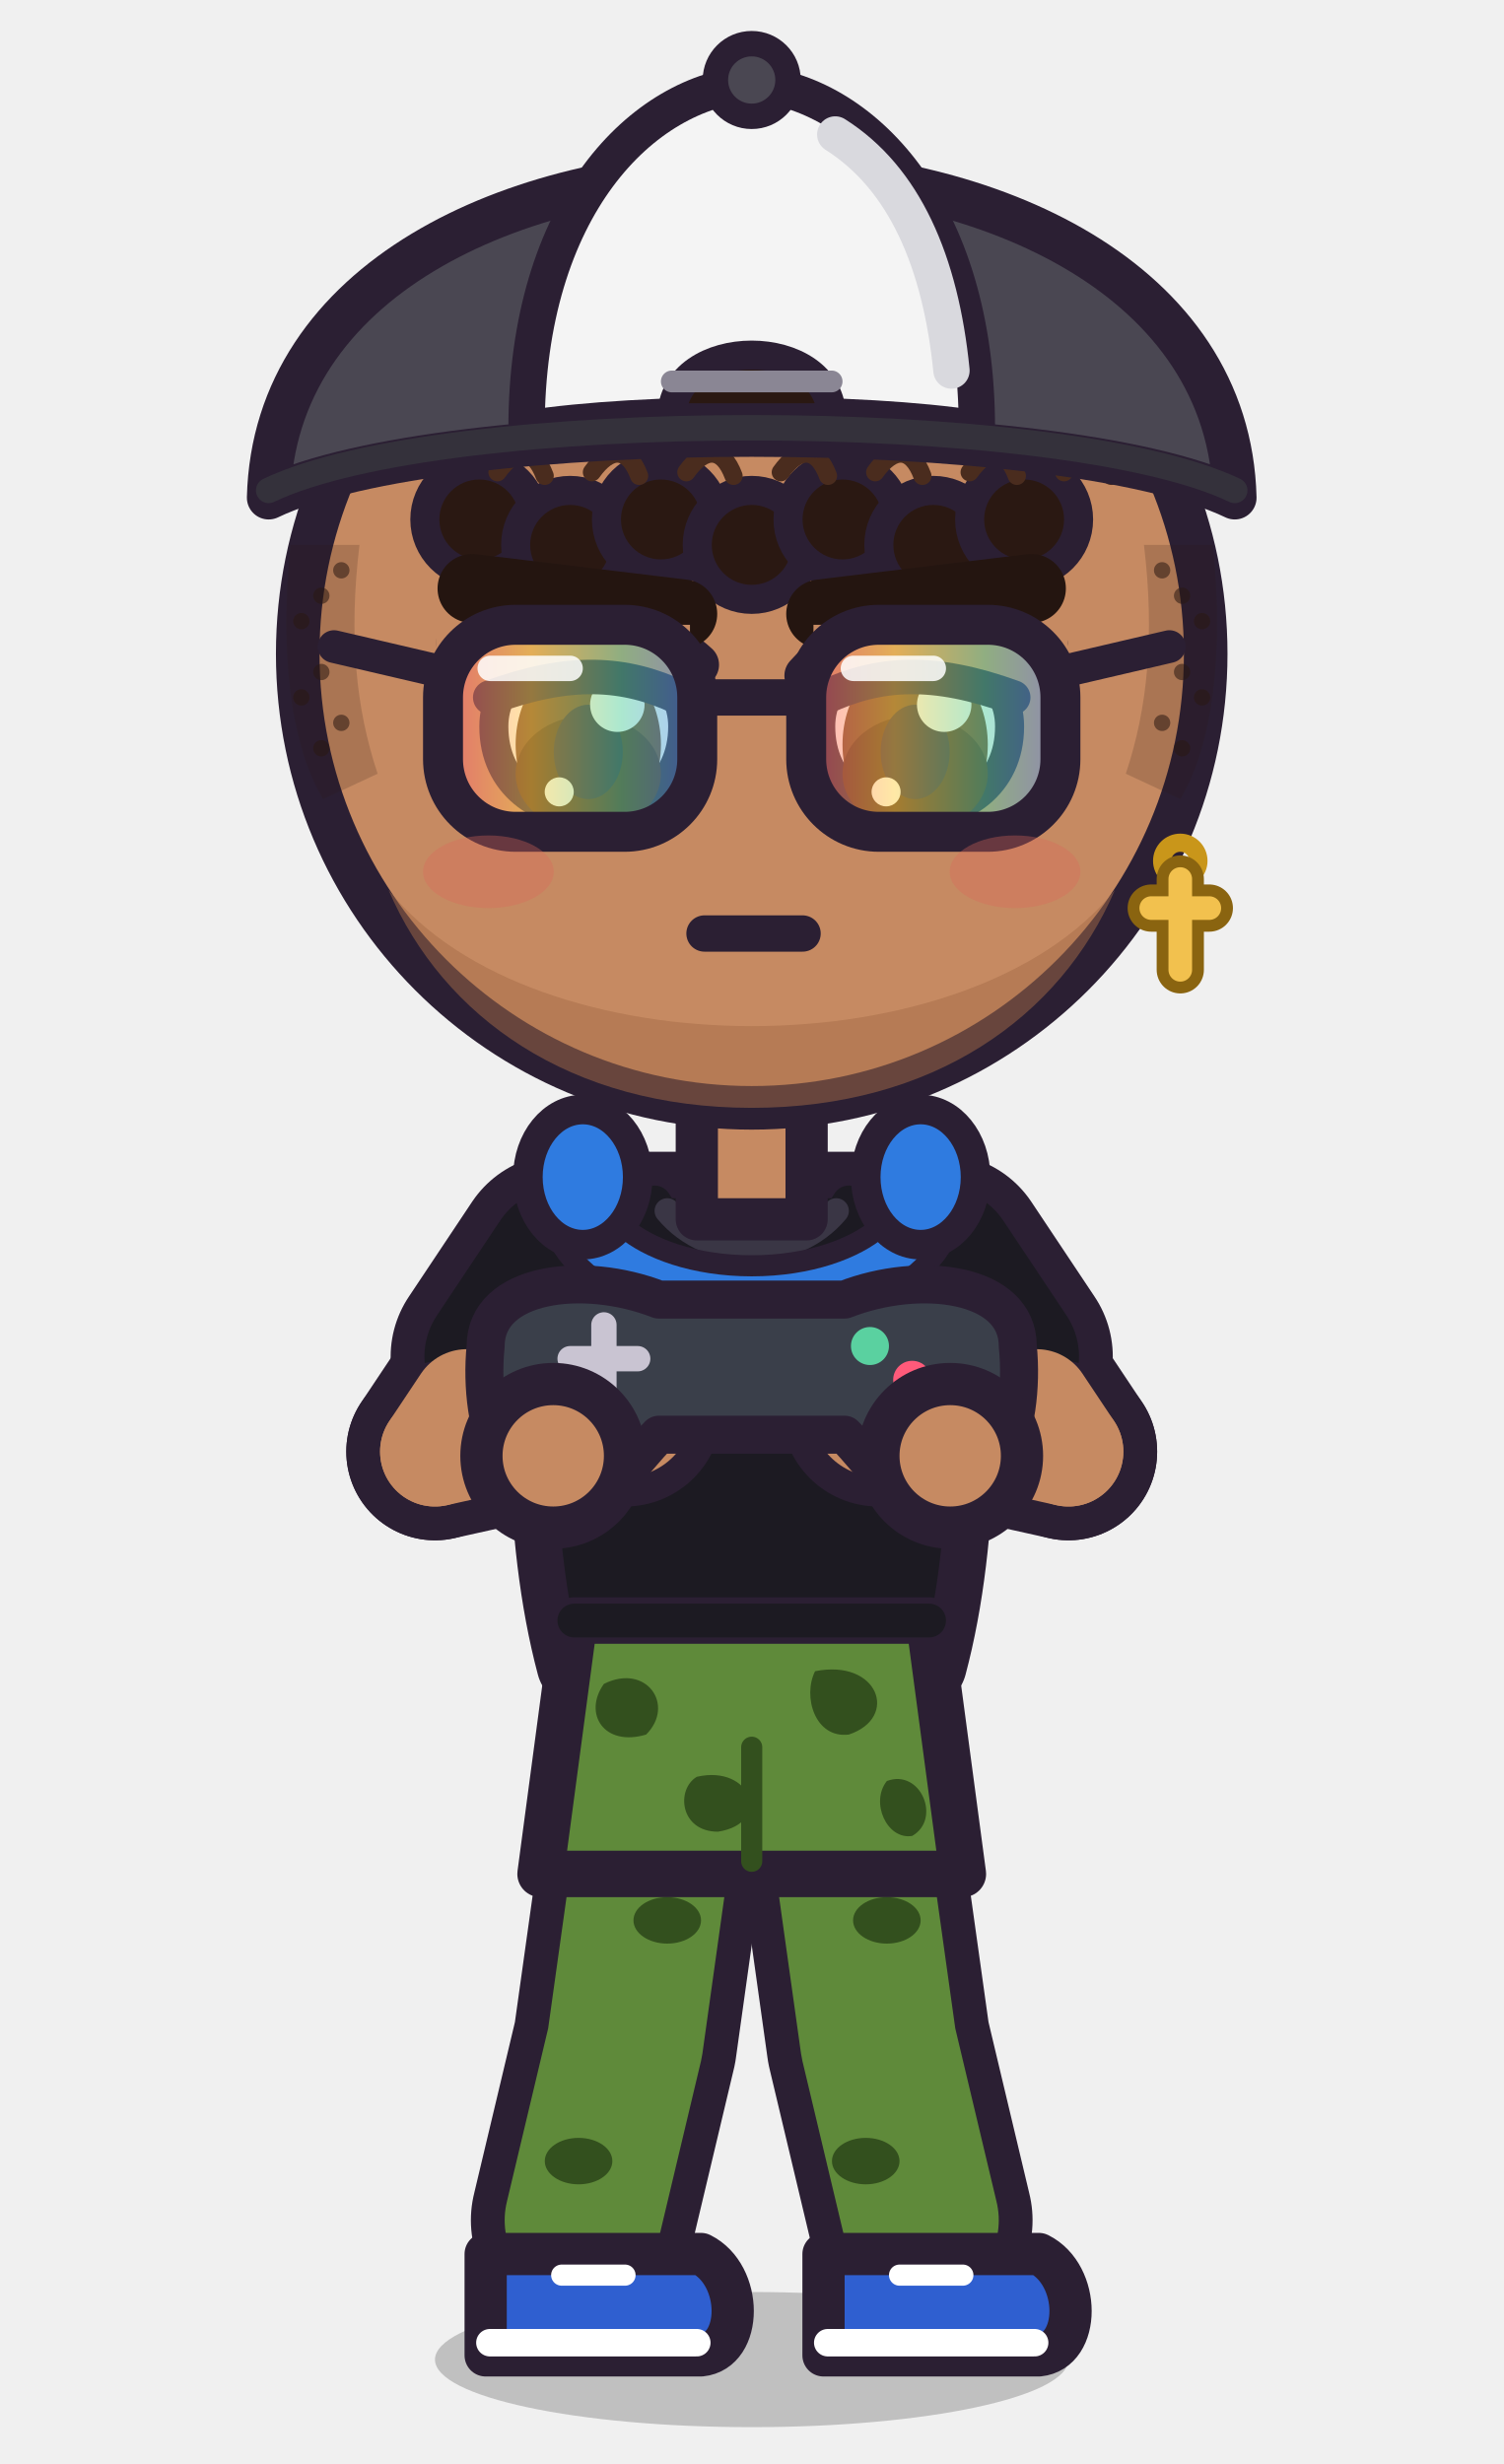
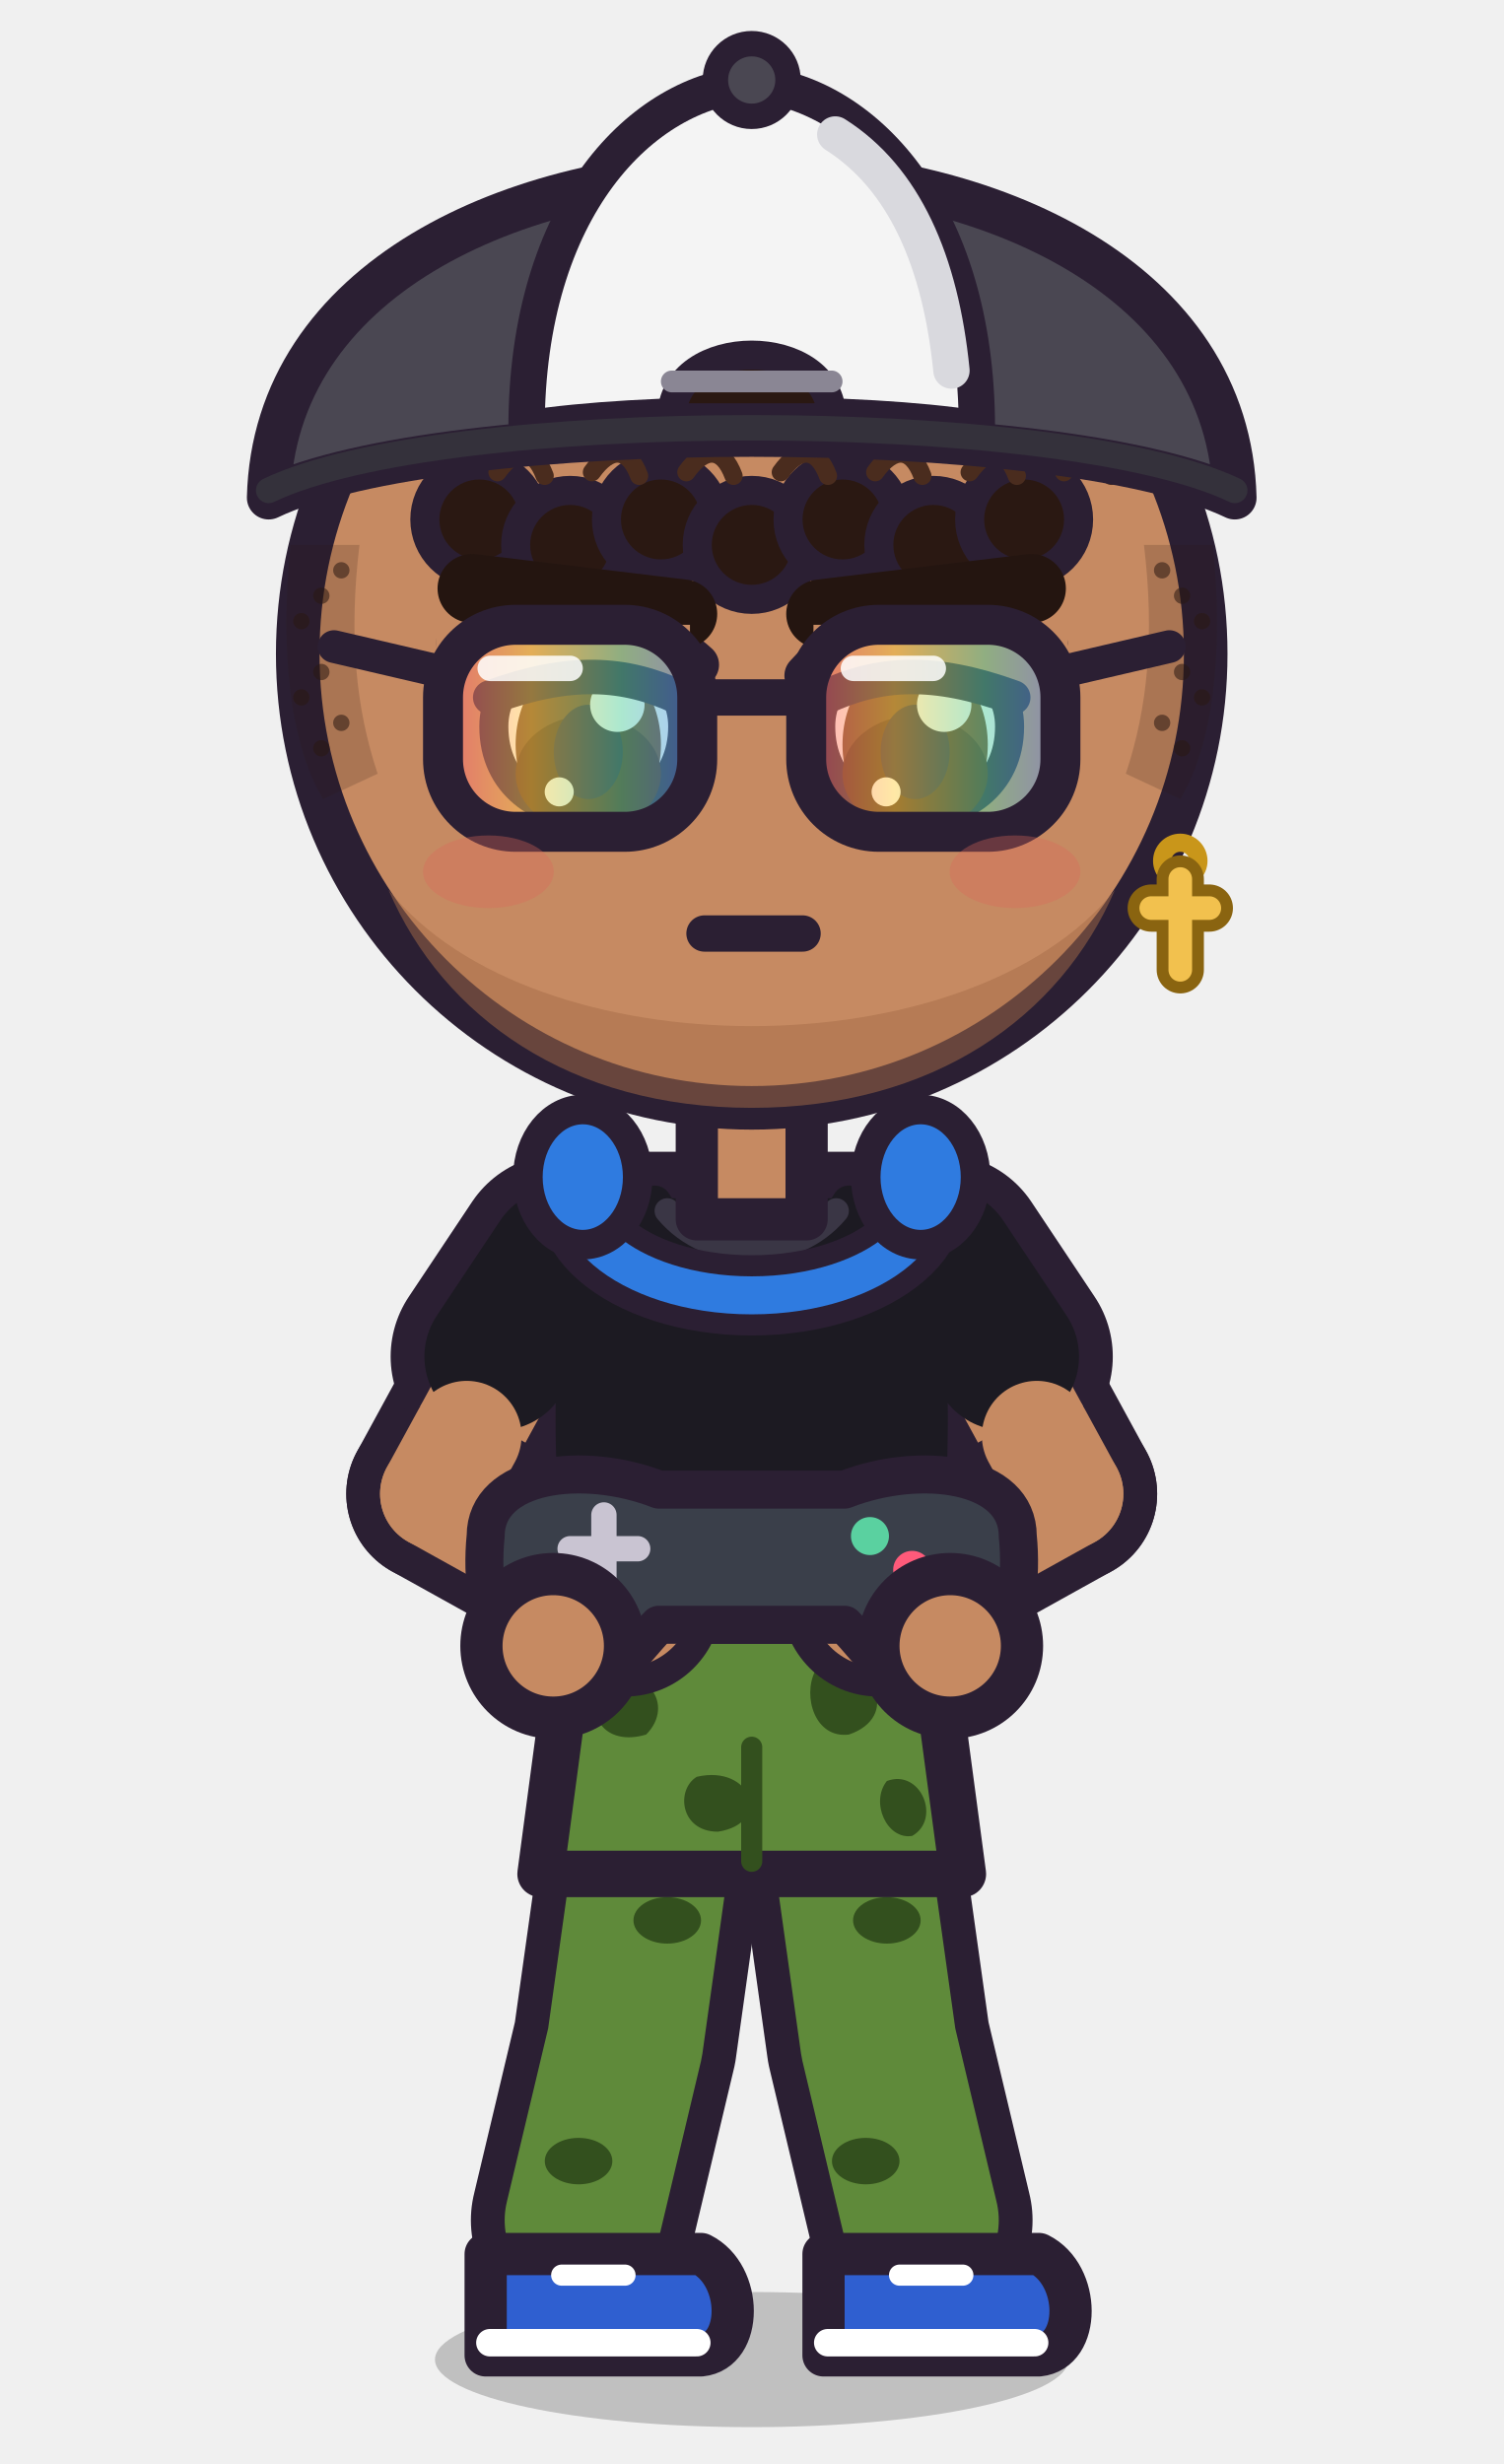
<svg xmlns="http://www.w3.org/2000/svg" viewBox="-36 -54 72 118" width="72" height="118">
  <g transform="translate(0 -0.6629213) scale(1.011236)" stroke-linejoin="round" stroke-linecap="round">
    <g transform="translate(0 -23.5) rotate(0 0 24) scale(.86)" stroke="#2B1F33" stroke-width="2.4" />
    <ellipse cx="0" cy="59" rx="15" ry="3.2" fill="#000" opacity=".2" />
    <path d="M-4.60 34.00 L-6.00 44.00 L-8.00 52.40" fill="none" stroke="#2B1F33" stroke-width="10.6" stroke-linecap="round" stroke-linejoin="round" />
    <path d="M4.60 34.00 L6.00 44.00 L8.00 52.40" fill="none" stroke="#2B1F33" stroke-width="10.6" stroke-linecap="round" stroke-linejoin="round" />
    <path d="M-4.60 34.00 L-6.00 44.00 L-8.00 52.40" fill="none" stroke="#5F8A3A" stroke-width="7.4" stroke-linecap="round" stroke-linejoin="round" />
    <path d="M4.60 34.00 L6.00 44.00 L8.00 52.40" fill="none" stroke="#5F8A3A" stroke-width="7.4" stroke-linecap="round" stroke-linejoin="round" />
    <path d="M-12.6 54 L-2.4 54 C-0.4 55 -0.4 58.6 -2.4 58.8 L-12.6 58.8 Z" fill="#2F5FD0" stroke="#2B1F33" stroke-width="2" />
    <path d="M3.4 54 L13.6 54 C15.6 55 15.6 58.6 13.6 58.8 L3.4 58.8 Z" fill="#2F5FD0" stroke="#2B1F33" stroke-width="2" />
    <ellipse cx="-4.0" cy="38.2" rx="1.6" ry="1.1" fill="#33501E" stroke="none" />
    <ellipse cx="-8.2" cy="49.6" rx="1.6" ry="1.1" fill="#33501E" stroke="none" />
    <path d="M-12.4 58.2 L-2.6 58.2" fill="none" stroke="#fff" stroke-width="1.3" />
    <path d="M-9 55 L-6 55" fill="none" stroke="#fff" stroke-width="1" />
    <ellipse cx="6.4" cy="38.2" rx="1.6" ry="1.1" fill="#33501E" stroke="none" />
    <ellipse cx="5.4" cy="49.6" rx="1.6" ry="1.1" fill="#33501E" stroke="none" />
    <path d="M3.6 58.2 L13.4 58.2" fill="none" stroke="#fff" stroke-width="1.3" />
    <path d="M7 55 L10 55" fill="none" stroke="#fff" stroke-width="1" />
-     <path d="M-9.00 7.00 L-15.00 16.00" fill="none" stroke="#2B1F33" stroke-width="8.4" stroke-linecap="round" stroke-linejoin="round" />
-     <path d="M9.00 7.00 L15.00 16.00" fill="none" stroke="#2B1F33" stroke-width="8.4" stroke-linecap="round" stroke-linejoin="round" />
+     <path d="M-9.00 7.00 L-15.00 18.00" fill="none" stroke="#2B1F33" stroke-width="8.4" stroke-linecap="round" stroke-linejoin="round" />
+     <path d="M9.00 7.00 L15.00 18.00" fill="none" stroke="#2B1F33" stroke-width="8.4" stroke-linecap="round" stroke-linejoin="round" />
    <path d="M-9.00 7.00 L-12.00 11.50" fill="none" stroke="#2B1F33" stroke-width="10.2" stroke-linecap="round" stroke-linejoin="round" />
    <path d="M9.00 7.00 L12.00 11.50" fill="none" stroke="#2B1F33" stroke-width="10.2" stroke-linecap="round" stroke-linejoin="round" />
    <path d="M-8.6 4 C-9.6 12 -9.6 20 -8 26 L8 26 C9.6 20 9.6 12 8.6 4 Z" fill="#2B1F33" stroke="#2B1F33" stroke-width="4.4" />
-     <path d="M-9.00 7.00 L-15.00 16.00" fill="none" stroke="#C68A62" stroke-width="5.2" stroke-linecap="round" stroke-linejoin="round" />
-     <path d="M9.00 7.00 L15.00 16.00" fill="none" stroke="#C68A62" stroke-width="5.2" stroke-linecap="round" stroke-linejoin="round" />
+     <path d="M-9.00 7.00 L-15.00 18.00" fill="none" stroke="#C68A62" stroke-width="5.2" stroke-linecap="round" stroke-linejoin="round" />
+     <path d="M9.00 7.00 L15.00 18.00" fill="none" stroke="#C68A62" stroke-width="5.2" stroke-linecap="round" stroke-linejoin="round" />
    <path d="M-8.6 4 C-9.6 12 -9.6 20 -8 26 L8 26 C9.6 20 9.6 12 8.6 4 Z" fill="#1C1A22" stroke="none" />
    <path d="M-9.00 7.00 L-12.00 11.50" fill="none" stroke="#1C1A22" stroke-width="7" stroke-linecap="round" stroke-linejoin="round" />
    <path d="M9.00 7.00 L12.00 11.50" fill="none" stroke="#1C1A22" stroke-width="7" stroke-linecap="round" stroke-linejoin="round" />
    <path d="M-4.6 4.2 C-2.6 7.6 2.6 7.6 4.6 4.2" fill="none" stroke="#1C1A22" stroke-width="1.6" />
    <path d="M-4 4.6 C-2 7 2 7 4 4.6" fill="none" stroke="#3A3645" stroke-width="1.2" />
    <path d="M-8.4 24 L8.4 24 L10 36 L-10 36 Z" fill="#5F8A3A" stroke="#2B1F33" stroke-width="2.2" />
    <path d="M-7 27 C-5 26 -3.6 28 -5 29.4 C-7 30 -8 28.4 -7 27 Z M3 26.4 C6 25.8 7 28.6 4.6 29.4 C3 29.6 2.4 27.6 3 26.4 Z M-2.6 31.4 C0 30.8 1 33.6 -1.6 34 C-3.4 34 -3.6 32 -2.6 31.4 Z M6.4 31.6 C8 31 9 33.4 7.6 34.2 C6.4 34.4 5.6 32.6 6.4 31.6 Z" fill="#33501E" stroke="none" />
    <path d="M-8.4 24 L8.4 24" fill="none" stroke="#1C1A22" stroke-width="1.6" />
    <path d="M0 30 L0 35.4" fill="none" stroke="#33501E" stroke-width="1" />
    <rect x="-2.6" y="-1" width="5.2" height="6" fill="#C68A62" stroke="#2B1F33" stroke-width="2" />
-     <path d="M-15.00 16.00 L-6.00 14.00" fill="none" stroke="#2B1F33" stroke-width="8.4" stroke-linecap="round" stroke-linejoin="round" />
-     <circle cx="-6.00" cy="14.00" r="4.6" fill="#2B1F33" />
-     <path d="M-13.50 13.75 L-15.00 16.00" fill="none" stroke="#C68A62" stroke-width="5.2" stroke-linecap="round" stroke-linejoin="round" />
-     <path d="M-15.00 16.00 L-6.00 14.00" fill="none" stroke="#C68A62" stroke-width="5.2" stroke-linecap="round" stroke-linejoin="round" />
-     <circle cx="-6.00" cy="14.00" r="3.2" fill="#C68A62" />
-     <path d="M15.00 16.00 L6.00 14.00" fill="none" stroke="#2B1F33" stroke-width="8.4" stroke-linecap="round" stroke-linejoin="round" />
-     <circle cx="6.00" cy="14.00" r="4.6" fill="#2B1F33" />
-     <path d="M13.50 13.75 L15.00 16.00" fill="none" stroke="#C68A62" stroke-width="5.2" stroke-linecap="round" stroke-linejoin="round" />
-     <path d="M15.00 16.00 L6.00 14.00" fill="none" stroke="#C68A62" stroke-width="5.2" stroke-linecap="round" stroke-linejoin="round" />
-     <circle cx="6.00" cy="14.00" r="3.2" fill="#C68A62" />
+     <path d="M-15.00 18.00 L-6.00 23.00" fill="none" stroke="#2B1F33" stroke-width="8.4" stroke-linecap="round" stroke-linejoin="round" />
+     <circle cx="-6.00" cy="23.00" r="4.6" fill="#2B1F33" />
+     <path d="M-13.50 15.25 L-15.00 18.00" fill="none" stroke="#C68A62" stroke-width="5.2" stroke-linecap="round" stroke-linejoin="round" />
+     <path d="M-15.00 18.00 L-6.00 23.00" fill="none" stroke="#C68A62" stroke-width="5.2" stroke-linecap="round" stroke-linejoin="round" />
+     <circle cx="-6.00" cy="23.00" r="3.2" fill="#C68A62" />
+     <path d="M15.00 18.00 L6.00 23.00" fill="none" stroke="#2B1F33" stroke-width="8.4" stroke-linecap="round" stroke-linejoin="round" />
+     <circle cx="6.00" cy="23.00" r="4.6" fill="#2B1F33" />
+     <path d="M13.50 15.25 L15.00 18.00" fill="none" stroke="#C68A62" stroke-width="5.2" stroke-linecap="round" stroke-linejoin="round" />
+     <path d="M15.00 18.00 L6.00 23.00" fill="none" stroke="#C68A62" stroke-width="5.2" stroke-linecap="round" stroke-linejoin="round" />
+     <circle cx="6.00" cy="23.00" r="3.2" fill="#C68A62" />
    <g transform="translate(0 -23.5) rotate(0 0 24) scale(.86)" stroke="#2B1F33" stroke-width="2.4">
      <defs>
        <linearGradient id="arco3" x1="0" x2="1">
          <stop offset="0" stop-color="#FF5A7A" />
          <stop offset=".35" stop-color="#FFD34D" />
          <stop offset=".7" stop-color="#5AD1A0" />
          <stop offset="1" stop-color="#5A8CFF" />
        </linearGradient>
      </defs>
      <circle cx="0" cy="2" r="25" fill="#C68A62" />
      <path d="M-20 15 C-12 25 12 25 20 15 C17 22 10 27 0 27 C-10 27 -17 22 -20 15 Z" fill="#A56C47" stroke="none" opacity=".5" />
      <path d="M-25.4 -4 C-26 2 -25.4 7 -23.6 10 L-20.6 8.6 C-21.8 5 -22.2 1 -21.6 -4 Z" fill="#2A1812" opacity=".18" stroke="none" />
      <circle cx="-22.6" cy="-2.6" r=".45" fill="#2A1812" opacity=".55" stroke="none" />
      <circle cx="-23.7" cy="-1.2" r=".45" fill="#2A1812" opacity=".55" stroke="none" />
      <circle cx="-24.8" cy="0.2" r=".45" fill="#2A1812" opacity=".55" stroke="none" />
      <circle cx="-22.6" cy="1.6" r=".45" fill="#2A1812" opacity=".55" stroke="none" />
      <circle cx="-23.7" cy="3.0" r=".45" fill="#2A1812" opacity=".55" stroke="none" />
      <circle cx="-24.8" cy="4.4" r=".45" fill="#2A1812" opacity=".55" stroke="none" />
      <circle cx="-22.6" cy="5.8" r=".45" fill="#2A1812" opacity=".55" stroke="none" />
      <circle cx="-23.7" cy="7.2" r=".45" fill="#2A1812" opacity=".55" stroke="none" />
      <path d="M25.4 -4 C26 2 25.4 7 23.6 10 L20.6 8.6 C21.8 5 22.2 1 21.6 -4 Z" fill="#2A1812" opacity=".18" stroke="none" />
      <circle cx="22.6" cy="-2.6" r=".45" fill="#2A1812" opacity=".55" stroke="none" />
      <circle cx="23.7" cy="-1.2" r=".45" fill="#2A1812" opacity=".55" stroke="none" />
      <circle cx="24.8" cy="0.2" r=".45" fill="#2A1812" opacity=".55" stroke="none" />
      <circle cx="22.6" cy="1.6" r=".45" fill="#2A1812" opacity=".55" stroke="none" />
      <circle cx="23.7" cy="3.0" r=".45" fill="#2A1812" opacity=".55" stroke="none" />
      <circle cx="24.8" cy="4.4" r=".45" fill="#2A1812" opacity=".55" stroke="none" />
      <circle cx="22.6" cy="5.8" r=".45" fill="#2A1812" opacity=".55" stroke="none" />
      <circle cx="23.7" cy="7.2" r=".45" fill="#2A1812" opacity=".55" stroke="none" />
      <circle cx="-15.0" cy="-5.4" r="3" fill="#2A1812" stroke-width="1.6" />
      <circle cx="-10.0" cy="-4.0" r="3" fill="#2A1812" stroke-width="1.6" />
      <circle cx="-5.0" cy="-5.4" r="3" fill="#2A1812" stroke-width="1.6" />
      <circle cx="0.0" cy="-4.0" r="3" fill="#2A1812" stroke-width="1.6" />
      <circle cx="5.0" cy="-5.4" r="3" fill="#2A1812" stroke-width="1.6" />
      <circle cx="10.0" cy="-4.0" r="3" fill="#2A1812" stroke-width="1.6" />
      <circle cx="15.0" cy="-5.4" r="3" fill="#2A1812" stroke-width="1.6" />
      <path d="M-14.0 -8 C-13.0 -9.4 -12.0 -9.4 -11.4 -7.8" fill="none" stroke="#4A2C1E" stroke-width="1" />
      <path d="M-8.8 -8 C-7.8 -9.4 -6.8 -9.4 -6.2 -7.8" fill="none" stroke="#4A2C1E" stroke-width="1" />
      <path d="M-3.6 -8 C-2.6 -9.4 -1.6 -9.4 -1.0 -7.8" fill="none" stroke="#4A2C1E" stroke-width="1" />
      <path d="M1.6 -8 C2.6 -9.4 3.6 -9.4 4.2 -7.8" fill="none" stroke="#4A2C1E" stroke-width="1" />
      <path d="M6.8 -8 C7.8 -9.4 8.8 -9.4 9.4 -7.8" fill="none" stroke="#4A2C1E" stroke-width="1" />
      <path d="M12.0 -8 C13.0 -9.4 14.0 -9.4 14.6 -7.8" fill="none" stroke="#4A2C1E" stroke-width="1" />
      <path d="M17.2 -8 C18.2 -9.4 19.2 -9.4 19.8 -7.8" fill="none" stroke="#4A2C1E" stroke-width="1" />
      <path d="M-14.2 6 C-14.2 0.5 -3.8 0.5 -3.8 6 C-3.8 12.5 -14.2 12.5 -14.2 6 Z" fill="#fff" stroke-width="1.6" />
      <ellipse cx="-9" cy="7" rx="4" ry="5" fill="#6B3E22" stroke="none" />
      <ellipse cx="-9" cy="8.6" rx="4" ry="3.2" fill="#4A2614" stroke="none" />
      <ellipse cx="-9" cy="7.4" rx="1.9" ry="2.6" fill="#2B1F33" stroke="none" />
      <circle cx="-7.4" cy="4.8" r="1.5" fill="#fff" stroke="none" />
      <circle cx="-10.6" cy="9.6" r=".8" fill="#fff" stroke="none" />
      <path d="M-15 3.2 C-12 -.2 -6 -.2 -3 2.6" fill="none" stroke-width="2.4" />
      <path d="M-14.6 2.8 L-16.6 1.4" fill="none" stroke-width="1.6" />
      <path d="M3.8 6 C3.8 0.5 14.2 0.5 14.2 6 C14.2 12.5 3.8 12.5 3.8 6 Z" fill="#fff" stroke-width="1.6" />
      <ellipse cx="9" cy="7" rx="4" ry="5" fill="#6B3E22" stroke="none" />
      <ellipse cx="9" cy="8.6" rx="4" ry="3.2" fill="#4A2614" stroke="none" />
      <ellipse cx="9" cy="7.4" rx="1.9" ry="2.6" fill="#2B1F33" stroke="none" />
      <circle cx="10.6" cy="4.8" r="1.5" fill="#fff" stroke="none" />
      <circle cx="7.4" cy="9.6" r=".8" fill="#fff" stroke="none" />
      <path d="M3 3.2 C6 -.2 12 -.2 15 2.6" fill="none" stroke-width="2.4" />
      <path d="M14.6 2.8 L16.6 1.4" fill="none" stroke-width="1.6" />
      <path d="M-15.4 -1.6 L-3.8 -.2 M3.8 -.2 L15.4 -1.6" fill="none" stroke="#241510" stroke-width="3.8" />
      <path d="M-17.4 .4 L-3.4 .4 L-3.4 5.0 C-7 3.6 -10 3.6 -15 5.0 L-17.4 5.0 Z M3.4 .4 L17.4 .4 L17.4 5.0 L15 5.0 C10 3.6 7 3.6 3.4 5.0 Z" fill="#C68A62" stroke="none" />
      <path d="M-14.4 4.4 C-10 2.8 -7 3.0 -4 4.4 M4 4.4 C7 3.0 10 2.8 14.4 4.4" fill="none" stroke-width="1.9" />
      <path d="M-2.6 17.4 L2.8 17.4" fill="none" stroke-width="2" />
      <g transform="translate(0 -2.6)">
        <path d="M-26.6 -4 C-26 -28 26 -28 26.6 -4 C17 -8.6 -17 -8.6 -26.6 -4 Z" fill="#4A4752" />
        <path d="M-12.4 -7.8 C-12.4 -20 -6 -26.4 0 -26.8 C6 -26.4 12.4 -20 12.4 -7.8 C6 -8.8 -6 -8.8 -12.4 -7.8 Z" fill="#F4F4F4" stroke-width="2" />
        <path d="M-4.4 -8.4 C-4.4 -13 4.4 -13 4.4 -8.4 Z" fill="#2A1812" stroke-width="1.6" />
        <path d="M-4.4 -10.4 L4.4 -10.4" fill="none" stroke="#8A8694" stroke-width="1.2" />
        <path d="M4.6 -24 C8.4 -21.6 10.4 -17 11 -11" fill="none" stroke="#D9D9DE" stroke-width="2" />
        <circle cx="0" cy="-27" r="2" fill="#4A4752" stroke-width="1.4" />
        <path d="M-26.6 -4.4 C-17 -9 17 -9 26.6 -4.4" fill="none" stroke="#34313B" stroke-width="1.4" />
      </g>
      <rect x="-17" y=".4" width="14" height="11.4" rx="4" fill="url(#arco3)" fill-opacity=".5" stroke-width="2.2" />
      <rect x="3" y=".4" width="14" height="11.4" rx="4" fill="url(#arco3)" fill-opacity=".5" stroke-width="2.2" />
      <path d="M-3 4.4 L3 4.4" fill="none" stroke-width="2" />
      <path d="M-17 3 L-23 1.6 M17 3 L23 1.6" fill="none" stroke-width="1.8" />
      <path d="M-14.4 2.8 L-10 2.8 M5.6 2.8 L10 2.8" fill="none" stroke="#fff" stroke-width="1.4" opacity=".85" />
      <g transform="translate(23.6 15)">
        <circle cy="-1.6" r="1" fill="none" stroke="#C9961A" stroke-width="1" />
        <path d="M0 -.6 L0 4.4 M-1.6 1 L1.6 1" fill="none" stroke="#8A6410" stroke-width="2.6" />
        <path d="M0 -.6 L0 4.4 M-1.6 1 L1.6 1" fill="none" stroke="#F2C14E" stroke-width="1.3" />
      </g>
      <ellipse cx="-14.5" cy="14" rx="3.6" ry="2" fill="#D9675A" opacity=".35" stroke="none" />
      <ellipse cx="14.5" cy="14" rx="3.6" ry="2" fill="#D9675A" opacity=".35" stroke="none" />
    </g>
    <path d="M-7.4 2.4 C-10 5 -6 8.6 0 8.6 C6 8.6 10 5 7.4 2.4" fill="none" stroke="#2B1F33" stroke-width="3.8" />
    <path d="M-7.4 2.4 C-10 5 -6 8.6 0 8.6 C6 8.6 10 5 7.4 2.4" fill="none" stroke="#2F7BE0" stroke-width="1.8" />
    <ellipse cx="-8" cy="3" rx="2.6" ry="3.2" fill="#2F7BE0" stroke="#2B1F33" stroke-width="1.4" />
    <ellipse cx="8" cy="3" rx="2.6" ry="3.2" fill="#2F7BE0" stroke="#2B1F33" stroke-width="1.4" />
-     <path d="M-12.6 11 C-12.6 8 -8 7.4 -4.4 8.8 L4.4 8.8 C8 7.4 12.6 8 12.6 11 C13 15 11.4 19 8.6 18.6 C6.8 18.4 5.6 16.4 4.4 15.2 L-4.4 15.2 C-5.6 16.4 -6.8 18.4 -8.6 18.6 C-11.4 19 -13 15 -12.6 11 Z" fill="#3A3F4A" stroke="#2B1F33" stroke-width="1.8" />
-     <path d="M-8.6 11.6 L-5.4 11.6 M-7 10 L-7 13.2" fill="none" stroke="#C9C4D2" stroke-width="1.2" />
-     <circle cx="5.6" cy="11" r=".9" fill="#5AD1A0" stroke="none" />
-     <circle cx="7.6" cy="12.6" r=".9" fill="#FF5A7A" stroke="none" />
-     <circle cx="-9.4" cy="16.2" r="3.4" fill="#C68A62" stroke="#2B1F33" stroke-width="2" />
-     <circle cx="9.4" cy="16.2" r="3.4" fill="#C68A62" stroke="#2B1F33" stroke-width="2" />
+     <g transform="translate(0 9)">
+       <path d="M-12.6 11 C-12.6 8 -8 7.4 -4.4 8.8 L4.4 8.8 C8 7.4 12.6 8 12.6 11 C13 15 11.4 19 8.6 18.6 C6.8 18.4 5.6 16.4 4.4 15.2 L-4.4 15.2 C-5.6 16.4 -6.8 18.4 -8.6 18.6 C-11.4 19 -13 15 -12.6 11 Z" fill="#3A3F4A" stroke="#2B1F33" stroke-width="1.8" />
+       <path d="M-8.6 11.6 L-5.4 11.6 M-7 10 L-7 13.2" fill="none" stroke="#C9C4D2" stroke-width="1.2" />
+       <circle cx="5.6" cy="11" r=".9" fill="#5AD1A0" stroke="none" />
+       <circle cx="7.6" cy="12.6" r=".9" fill="#FF5A7A" stroke="none" />
+       <circle cx="-9.4" cy="16.2" r="3.4" fill="#C68A62" stroke="#2B1F33" stroke-width="2" />
+       <circle cx="9.4" cy="16.2" r="3.4" fill="#C68A62" stroke="#2B1F33" stroke-width="2" />
+     </g>
  </g>
</svg>
